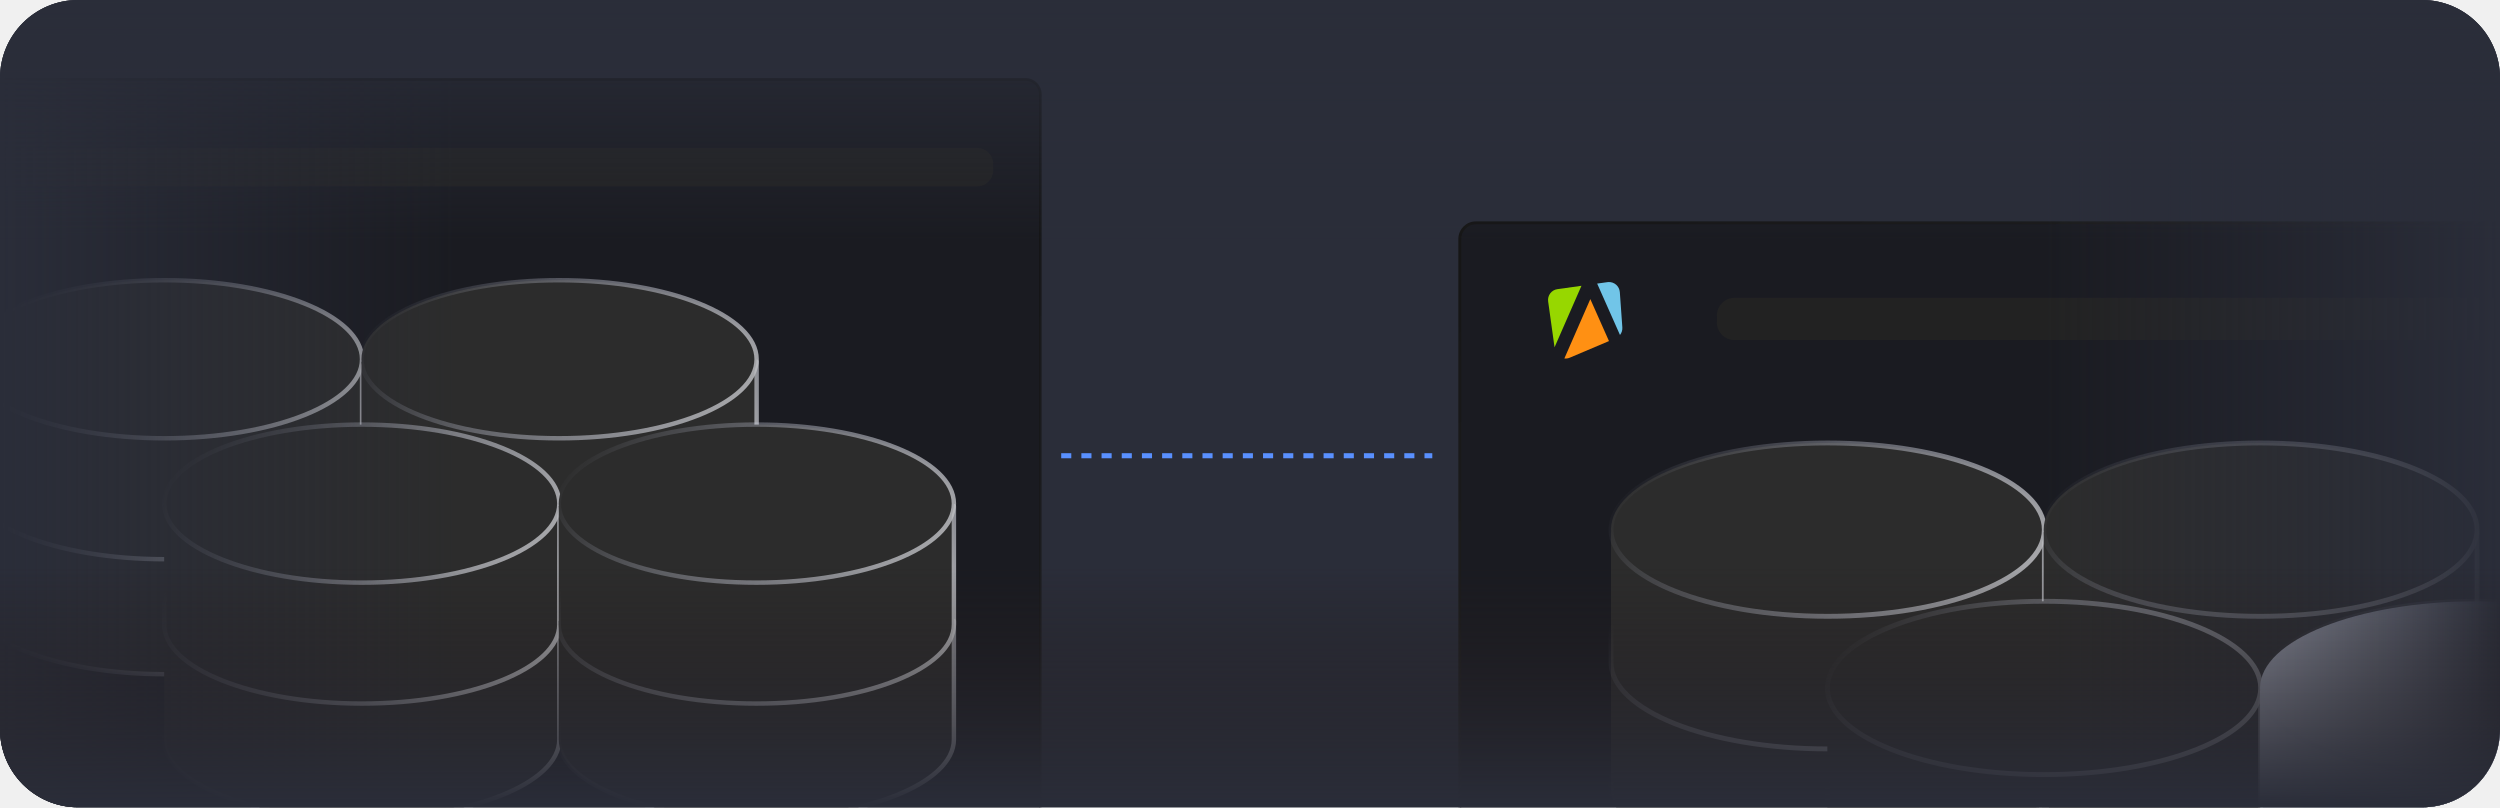
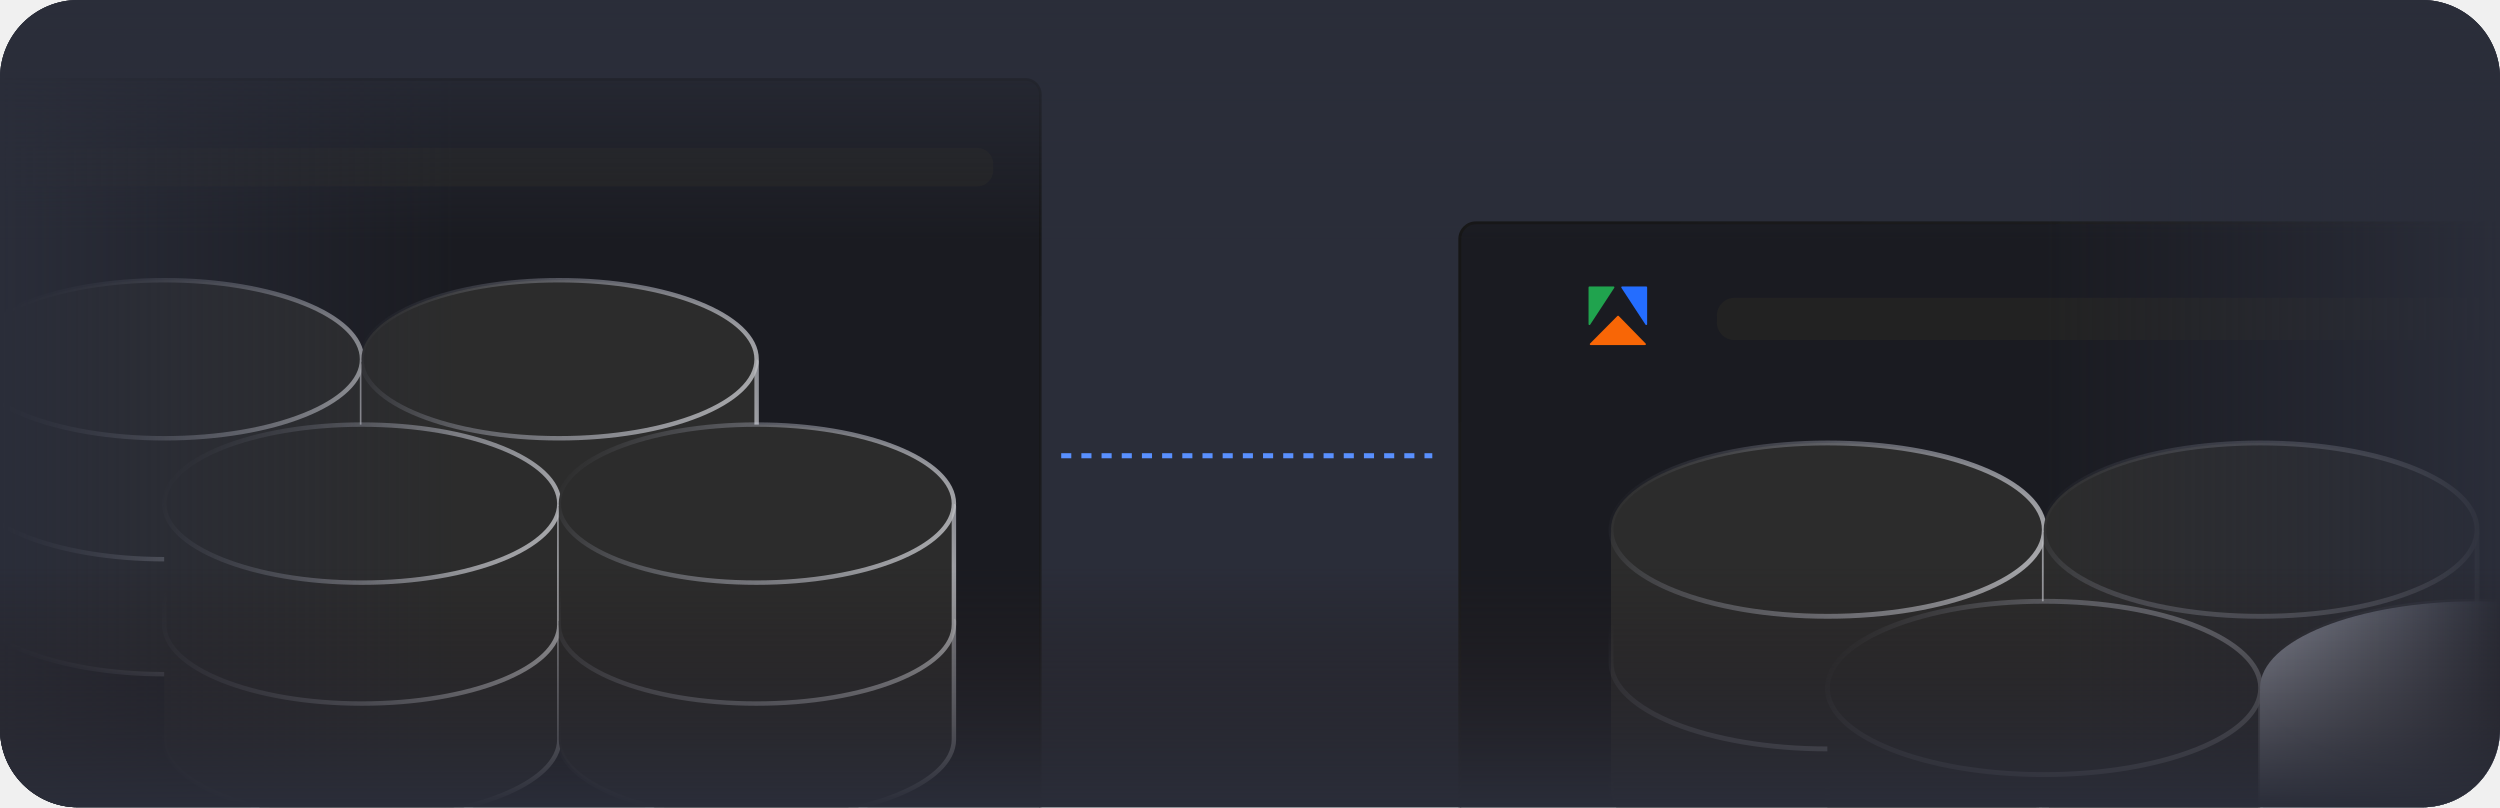
<svg xmlns="http://www.w3.org/2000/svg" width="384" height="124" viewBox="0 0 384 124" fill="none">
  <g clip-path="url(#clip0_2165_34533)">
    <rect width="384" height="124" rx="12" fill="#2A2D39" />
    <g clip-path="url(#clip1_2165_34533)">
      <rect x="224.226" y="34.226" width="226.549" height="139.362" rx="2.482" fill="#1A1B21" stroke="url(#paint0_linear_2165_34533)" stroke-width="0.451" />
      <rect x="263.716" y="45.752" width="179.123" height="6.484" rx="2.708" fill="#222222" />
+       <g clip-path="url(#clip2_2165_34533)">
+         <path d="M249.161 44H252.864C252.939 44 253 44.061 253 44.136V49.794C253 49.93 252.824 49.983 252.75 49.869L249.047 44.211C248.988 44.12 249.053 44 249.161 44Z" fill="#246DFF" />
+         <path d="M247.839 44H244.136C244.061 44 244 44.061 244 44.136V49.794C244 49.93 244.176 49.983 244.25 49.869L247.953 44.211C248.012 44.12 247.947 44 247.839 44Z" fill="#20A34E" />
+         <path d="M248.437 48.53L244.231 52.768C244.145 52.854 244.206 53 244.327 53H252.676C252.797 53 252.858 52.855 252.773 52.768L248.631 48.531C248.578 48.476 248.49 48.476 248.437 48.53Z" fill="#F86606" />
+       </g>
      <path d="M247.45 101.12V121.088C247.45 128.439 262.351 134.4 280.73 134.4C299.11 134.4 314.01 128.439 314.01 121.088V101.12" fill="#2C2C2C" />
      <path d="M247.45 101.12V121.088C247.45 128.439 262.351 134.4 280.73 134.4C299.11 134.4 314.01 128.439 314.01 121.088V101.12" stroke="url(#paint1_linear_2165_34533)" stroke-width="0.748" stroke-linecap="round" stroke-linejoin="round" />
      <path d="M247.45 81.757V101.722C247.45 109.073 262.351 115.034 280.73 115.034C299.11 115.034 314.01 109.076 314.01 101.722V81.757" fill="#2C2C2C" />
      <path d="M247.45 81.757V101.722C247.45 109.073 262.351 115.034 280.73 115.034C299.11 115.034 314.01 109.076 314.01 101.722V81.757" stroke="url(#paint2_linear_2165_34533)" stroke-width="0.748" stroke-linecap="round" stroke-linejoin="round" />
      <path d="M280.73 94.665C299.11 94.665 314.01 88.706 314.01 81.353C314.01 74.001 299.11 68.041 280.73 68.041C262.35 68.041 247.45 74.001 247.45 81.353C247.45 88.706 262.35 94.665 280.73 94.665Z" fill="#2C2C2C" stroke="url(#paint3_linear_2165_34533)" stroke-width="0.748" stroke-linecap="round" stroke-linejoin="round" />
      <path d="M313.912 101.12V121.088C313.912 128.439 328.813 134.4 347.192 134.4C365.572 134.4 380.472 128.439 380.472 121.088V101.12" fill="#2C2C2C" />
      <path d="M313.912 101.12V121.088C313.912 128.439 328.813 134.4 347.192 134.4C365.572 134.4 380.472 128.439 380.472 121.088V101.12" stroke="url(#paint4_linear_2165_34533)" stroke-width="0.748" stroke-linecap="round" stroke-linejoin="round" />
      <path d="M313.912 81.757V101.722C313.912 109.073 328.813 115.034 347.192 115.034C365.572 115.034 380.472 109.076 380.472 101.722V81.757" fill="#2C2C2C" />
      <path d="M313.912 81.757V101.722C313.912 109.073 328.813 115.034 347.192 115.034C365.572 115.034 380.472 109.076 380.472 101.722V81.757" stroke="url(#paint5_linear_2165_34533)" stroke-width="0.748" stroke-linecap="round" stroke-linejoin="round" />
      <path d="M347.192 94.665C365.572 94.665 380.472 88.706 380.472 81.353C380.472 74.001 365.572 68.041 347.192 68.041C328.812 68.041 313.912 74.001 313.912 81.353C313.912 88.706 328.812 94.665 347.192 94.665Z" fill="#2C2C2C" stroke="url(#paint6_linear_2165_34533)" stroke-width="0.748" stroke-linecap="round" stroke-linejoin="round" />
      <path d="M280.681 106.072V126.037C280.681 133.389 295.581 139.349 313.961 139.349C332.34 139.349 347.241 133.391 347.241 126.037V106.072" fill="#2C2C2C" />
      <path d="M280.681 106.072V126.037C280.681 133.389 295.581 139.349 313.961 139.349C332.34 139.349 347.241 133.391 347.241 126.037V106.072" stroke="url(#paint7_linear_2165_34533)" stroke-width="0.748" stroke-linecap="round" stroke-linejoin="round" />
      <path d="M313.961 118.981C332.341 118.981 347.241 113.021 347.241 105.669C347.241 98.317 332.341 92.357 313.961 92.357C295.581 92.357 280.681 98.317 280.681 105.669C280.681 113.021 295.581 118.981 313.961 118.981Z" fill="#2C2C2C" stroke="url(#paint8_linear_2165_34533)" stroke-width="0.748" stroke-linecap="round" stroke-linejoin="round" />
      <path d="M347.144 106.072V126.037C347.144 133.389 362.044 139.349 380.424 139.349C398.803 139.349 413.704 133.391 413.704 126.037V106.072" fill="#E5EBFD" />
      <path d="M347.144 106.072V126.037C347.144 133.389 362.044 139.349 380.424 139.349C398.803 139.349 413.704 133.391 413.704 126.037V106.072" stroke="url(#paint9_linear_2165_34533)" stroke-width="0.748" stroke-linecap="round" stroke-linejoin="round" />
      <path d="M380.424 118.981C398.804 118.981 413.704 113.021 413.704 105.669C413.704 98.317 398.804 92.357 380.424 92.357C362.044 92.357 347.144 98.317 347.144 105.669C347.144 113.021 362.044 118.981 380.424 118.981Z" fill="#E5EBFD" stroke="url(#paint10_linear_2165_34533)" stroke-width="0.748" stroke-linecap="round" stroke-linejoin="round" />
-       <path d="M239.213 44.415C238.776 44.475 238.382 44.708 238.116 45.061C237.85 45.414 237.735 45.858 237.795 46.297L238.778 53.347L242.913 43.896L239.213 44.415Z" fill="#97D700" />
-       <path d="M249.192 50.289L248.805 44.869C248.772 44.428 248.567 44.018 248.235 43.729C247.902 43.44 247.469 43.294 247.03 43.325C246.993 43.326 246.956 43.33 246.919 43.337L245.323 43.558L248.829 51.454C249.092 51.126 249.222 50.71 249.192 50.289Z" fill="#71C5E8" />
-       <path d="M240.286 55.063C240.569 55.095 240.856 55.053 241.118 54.941L247.138 52.389L244.273 45.943L240.286 55.063Z" fill="#FF9013" />
    </g>
-     <g clip-path="url(#clip2_2165_34533)">
+     <g clip-path="url(#clip3_2165_34533)">
      <rect x="-46.794" y="12.206" width="206.588" height="127.083" rx="2.263" fill="#1A1B21" stroke="url(#paint11_linear_2165_34533)" stroke-width="0.412" />
      <rect x="-10.783" y="22.717" width="163.341" height="5.913" rx="2.469" fill="#222222" />
      <path d="M-5.087 73.206V91.415C-5.087 98.118 8.501 103.554 25.261 103.554C42.021 103.554 55.609 98.118 55.609 91.415V73.206" fill="#2C2C2C" />
      <path d="M-5.087 73.206V91.415C-5.087 98.118 8.501 103.554 25.261 103.554C42.021 103.554 55.609 98.118 55.609 91.415V73.206" stroke="url(#paint12_linear_2165_34533)" stroke-width="0.682" stroke-linecap="round" stroke-linejoin="round" />
      <path d="M-5.087 55.549V73.755C-5.087 80.459 8.501 85.895 25.261 85.895C42.021 85.895 55.609 80.462 55.609 73.755V55.549" fill="#2C2C2C" />
      <path d="M-5.087 55.549V73.755C-5.087 80.459 8.501 85.895 25.261 85.895C42.021 85.895 55.609 80.462 55.609 73.755V55.549" stroke="url(#paint13_linear_2165_34533)" stroke-width="0.682" stroke-linecap="round" stroke-linejoin="round" />
      <path d="M25.261 67.32C42.022 67.32 55.609 61.886 55.609 55.181C55.609 48.477 42.022 43.042 25.261 43.042C8.5 43.042 -5.087 48.477 -5.087 55.181C-5.087 61.886 8.5 67.32 25.261 67.32Z" fill="#2C2C2C" stroke="url(#paint14_linear_2165_34533)" stroke-width="0.682" stroke-linecap="round" stroke-linejoin="round" />
      <path d="M55.52 73.206V91.415C55.52 98.118 69.107 103.554 85.867 103.554C102.628 103.554 116.215 98.118 116.215 91.415V73.206" fill="#2C2C2C" />
      <path d="M55.52 73.206V91.415C55.52 98.118 69.107 103.554 85.867 103.554C102.628 103.554 116.215 98.118 116.215 91.415V73.206" stroke="url(#paint15_linear_2165_34533)" stroke-width="0.682" stroke-linecap="round" stroke-linejoin="round" />
      <path d="M55.52 55.549V73.755C55.52 80.459 69.107 85.895 85.867 85.895C102.628 85.895 116.215 80.462 116.215 73.755V55.549" fill="#2C2C2C" />
      <path d="M55.52 55.549V73.755C55.52 80.459 69.107 85.895 85.867 85.895C102.628 85.895 116.215 80.462 116.215 73.755V55.549" stroke="url(#paint16_linear_2165_34533)" stroke-width="0.682" stroke-linecap="round" stroke-linejoin="round" />
      <path d="M85.867 67.32C102.628 67.32 116.215 61.886 116.215 55.181C116.215 48.477 102.628 43.042 85.867 43.042C69.107 43.042 55.52 48.477 55.52 55.181C55.52 61.886 69.107 67.32 85.867 67.32Z" fill="#2C2C2C" stroke="url(#paint17_linear_2165_34533)" stroke-width="0.682" stroke-linecap="round" stroke-linejoin="round" />
      <path d="M25.217 95.379V113.588C25.217 120.291 38.804 125.727 55.565 125.727C72.325 125.727 85.912 120.291 85.912 113.588V95.379" fill="#2C2C2C" />
      <path d="M25.217 95.379V113.588C25.217 120.291 38.804 125.727 55.565 125.727C72.325 125.727 85.912 120.291 85.912 113.588V95.379" stroke="url(#paint18_linear_2165_34533)" stroke-width="0.682" stroke-linecap="round" stroke-linejoin="round" />
      <path d="M25.217 77.722V95.928C25.217 102.632 38.804 108.068 55.565 108.068C72.325 108.068 85.912 102.635 85.912 95.928V77.722" fill="#2C2C2C" />
      <path d="M25.217 77.722V95.928C25.217 102.632 38.804 108.068 55.565 108.068C72.325 108.068 85.912 102.635 85.912 95.928V77.722" stroke="url(#paint19_linear_2165_34533)" stroke-width="0.682" stroke-linecap="round" stroke-linejoin="round" />
      <path d="M55.565 89.494C72.325 89.494 85.912 84.059 85.912 77.355C85.912 70.65 72.325 65.215 55.565 65.215C38.804 65.215 25.217 70.65 25.217 77.355C25.217 84.059 38.804 89.494 55.565 89.494Z" fill="#2C2C2C" stroke="url(#paint20_linear_2165_34533)" stroke-width="0.682" stroke-linecap="round" stroke-linejoin="round" />
      <path d="M85.822 95.379V113.588C85.822 120.291 99.41 125.727 116.17 125.727C132.93 125.727 146.518 120.291 146.518 113.588V95.379" fill="#2C2C2C" />
      <path d="M85.822 95.379V113.588C85.822 120.291 99.41 125.727 116.17 125.727C132.93 125.727 146.518 120.291 146.518 113.588V95.379" stroke="url(#paint21_linear_2165_34533)" stroke-width="0.682" stroke-linecap="round" stroke-linejoin="round" />
      <path d="M85.822 77.722V95.928C85.822 102.632 99.41 108.068 116.17 108.068C132.93 108.068 146.518 102.635 146.518 95.928V77.722" fill="#2C2C2C" />
      <path d="M85.822 77.722V95.928C85.822 102.632 99.41 108.068 116.17 108.068C132.93 108.068 146.518 102.635 146.518 95.928V77.722" stroke="url(#paint22_linear_2165_34533)" stroke-width="0.682" stroke-linecap="round" stroke-linejoin="round" />
      <path d="M116.17 89.493C132.931 89.493 146.518 84.059 146.518 77.354C146.518 70.65 132.931 65.215 116.17 65.215C99.409 65.215 85.822 70.65 85.822 77.354C85.822 84.059 99.409 89.493 116.17 89.493Z" fill="#2C2C2C" stroke="url(#paint23_linear_2165_34533)" stroke-width="0.682" stroke-linecap="round" stroke-linejoin="round" />
    </g>
    <path d="M163 70H220" stroke="#5990FF" stroke-width="0.777" stroke-dasharray="1.55 1.55" />
    <rect width="70" height="124" fill="url(#paint24_linear_2165_34533)" />
    <rect width="70" height="124" transform="matrix(-1 0 0 1 384 0)" fill="url(#paint25_linear_2165_34533)" />
    <rect width="384" height="37" fill="url(#paint26_linear_2165_34533)" />
    <rect width="384" height="37" transform="matrix(1 0 0 -1 0 124)" fill="url(#paint27_linear_2165_34533)" />
  </g>
  <defs>
    <linearGradient id="paint0_linear_2165_34533" x1="451" y1="173.813" x2="350.19" y2="-28.789" gradientUnits="userSpaceOnUse">
      <stop stop-color="#323232" stop-opacity="0.58" />
      <stop offset="0.958" stop-color="#161616" />
    </linearGradient>
    <linearGradient id="paint1_linear_2165_34533" x1="305.942" y1="155.578" x2="253.501" y2="111.205" gradientUnits="userSpaceOnUse">
      <stop stop-color="#C7C7C7" />
      <stop offset="1" stop-color="#CFD4EB" stop-opacity="0" />
    </linearGradient>
    <linearGradient id="paint2_linear_2165_34533" x1="304.732" y1="129.358" x2="255.518" y2="86.598" gradientUnits="userSpaceOnUse">
      <stop stop-color="#C6C6C6" />
      <stop offset="1" stop-color="#CFD4EB" stop-opacity="0" />
    </linearGradient>
    <linearGradient id="paint3_linear_2165_34533" x1="316.027" y1="103.54" x2="254.711" y2="65.218" gradientUnits="userSpaceOnUse">
      <stop stop-color="#BABABA" />
      <stop offset="1" stop-color="#CFD4EB" stop-opacity="0" />
    </linearGradient>
    <linearGradient id="paint4_linear_2165_34533" x1="372.404" y1="155.578" x2="319.963" y2="111.205" gradientUnits="userSpaceOnUse">
      <stop stop-color="#C7C7C7" />
      <stop offset="1" stop-color="#CFD4EB" stop-opacity="0" />
    </linearGradient>
    <linearGradient id="paint5_linear_2165_34533" x1="371.194" y1="129.358" x2="321.98" y2="86.598" gradientUnits="userSpaceOnUse">
      <stop stop-color="#C6C6C6" />
      <stop offset="1" stop-color="#CFD4EB" stop-opacity="0" />
    </linearGradient>
    <linearGradient id="paint6_linear_2165_34533" x1="382.489" y1="103.54" x2="321.173" y2="65.218" gradientUnits="userSpaceOnUse">
      <stop stop-color="#BABABA" />
      <stop offset="1" stop-color="#CFD4EB" stop-opacity="0" />
    </linearGradient>
    <linearGradient id="paint7_linear_2165_34533" x1="337.963" y1="153.673" x2="288.749" y2="110.913" gradientUnits="userSpaceOnUse">
      <stop stop-color="#C6C6C6" />
      <stop offset="1" stop-color="#CFD4EB" stop-opacity="0" />
    </linearGradient>
    <linearGradient id="paint8_linear_2165_34533" x1="349.258" y1="127.856" x2="287.942" y2="89.533" gradientUnits="userSpaceOnUse">
      <stop stop-color="#BABABA" />
      <stop offset="1" stop-color="#CFD4EB" stop-opacity="0" />
    </linearGradient>
    <linearGradient id="paint9_linear_2165_34533" x1="404.426" y1="153.673" x2="355.211" y2="110.913" gradientUnits="userSpaceOnUse">
      <stop stop-color="#A6B5F7" />
      <stop offset="1" stop-color="#CFD4EB" stop-opacity="0" />
    </linearGradient>
    <linearGradient id="paint10_linear_2165_34533" x1="415.721" y1="127.856" x2="354.405" y2="89.533" gradientUnits="userSpaceOnUse">
      <stop stop-color="#B7C4FF" />
      <stop offset="1" stop-color="#CFD4EB" stop-opacity="0" />
    </linearGradient>
    <linearGradient id="paint11_linear_2165_34533" x1="160" y1="139.495" x2="68.072" y2="-45.257" gradientUnits="userSpaceOnUse">
      <stop stop-color="#1C1C1C" stop-opacity="0.58" />
      <stop offset="0.958" stop-color="#0A0A0A" />
    </linearGradient>
    <linearGradient id="paint12_linear_2165_34533" x1="48.252" y1="122.866" x2="0.431" y2="82.402" gradientUnits="userSpaceOnUse">
      <stop stop-color="#C7C7C7" />
      <stop offset="1" stop-color="#CFD4EB" stop-opacity="0" />
    </linearGradient>
    <linearGradient id="paint13_linear_2165_34533" x1="47.148" y1="98.956" x2="2.27" y2="59.964" gradientUnits="userSpaceOnUse">
      <stop stop-color="#C6C6C6" />
      <stop offset="1" stop-color="#CFD4EB" stop-opacity="0" />
    </linearGradient>
    <linearGradient id="paint14_linear_2165_34533" x1="57.448" y1="75.413" x2="1.534" y2="40.467" gradientUnits="userSpaceOnUse">
      <stop stop-color="#BABABA" />
      <stop offset="1" stop-color="#CFD4EB" stop-opacity="0" />
    </linearGradient>
    <linearGradient id="paint15_linear_2165_34533" x1="108.858" y1="122.866" x2="61.037" y2="82.402" gradientUnits="userSpaceOnUse">
      <stop stop-color="#C7C7C7" />
      <stop offset="1" stop-color="#CFD4EB" stop-opacity="0" />
    </linearGradient>
    <linearGradient id="paint16_linear_2165_34533" x1="107.755" y1="98.956" x2="62.877" y2="59.964" gradientUnits="userSpaceOnUse">
      <stop stop-color="#C6C6C6" />
      <stop offset="1" stop-color="#CFD4EB" stop-opacity="0" />
    </linearGradient>
    <linearGradient id="paint17_linear_2165_34533" x1="118.055" y1="75.413" x2="62.141" y2="40.467" gradientUnits="userSpaceOnUse">
      <stop stop-color="#BABABA" />
      <stop offset="1" stop-color="#CFD4EB" stop-opacity="0" />
    </linearGradient>
    <linearGradient id="paint18_linear_2165_34533" x1="78.555" y1="145.039" x2="30.735" y2="104.575" gradientUnits="userSpaceOnUse">
      <stop stop-color="#C7C7C7" />
      <stop offset="1" stop-color="#CFD4EB" stop-opacity="0" />
    </linearGradient>
    <linearGradient id="paint19_linear_2165_34533" x1="77.452" y1="121.129" x2="32.574" y2="82.137" gradientUnits="userSpaceOnUse">
      <stop stop-color="#C6C6C6" />
      <stop offset="1" stop-color="#CFD4EB" stop-opacity="0" />
    </linearGradient>
    <linearGradient id="paint20_linear_2165_34533" x1="87.752" y1="97.586" x2="31.838" y2="62.64" gradientUnits="userSpaceOnUse">
      <stop stop-color="#BABABA" />
      <stop offset="1" stop-color="#CFD4EB" stop-opacity="0" />
    </linearGradient>
    <linearGradient id="paint21_linear_2165_34533" x1="139.161" y1="145.039" x2="91.34" y2="104.575" gradientUnits="userSpaceOnUse">
      <stop stop-color="#C7C7C7" />
      <stop offset="1" stop-color="#CFD4EB" stop-opacity="0" />
    </linearGradient>
    <linearGradient id="paint22_linear_2165_34533" x1="138.057" y1="121.129" x2="93.179" y2="82.137" gradientUnits="userSpaceOnUse">
      <stop stop-color="#C6C6C6" />
      <stop offset="1" stop-color="#CFD4EB" stop-opacity="0" />
    </linearGradient>
    <linearGradient id="paint23_linear_2165_34533" x1="148.357" y1="97.586" x2="92.444" y2="62.64" gradientUnits="userSpaceOnUse">
      <stop stop-color="#BABABA" />
      <stop offset="1" stop-color="#CFD4EB" stop-opacity="0" />
    </linearGradient>
    <linearGradient id="paint24_linear_2165_34533" x1="1.04308e-06" y1="62" x2="70" y2="62" gradientUnits="userSpaceOnUse">
      <stop stop-color="#2A2D39" />
      <stop offset="1" stop-color="#2A2D39" stop-opacity="0" />
    </linearGradient>
    <linearGradient id="paint25_linear_2165_34533" x1="1.04308e-06" y1="62" x2="70" y2="62" gradientUnits="userSpaceOnUse">
      <stop stop-color="#2A2D39" />
      <stop offset="1" stop-color="#2A2D39" stop-opacity="0" />
    </linearGradient>
    <linearGradient id="paint26_linear_2165_34533" x1="192" y1="0" x2="192" y2="37" gradientUnits="userSpaceOnUse">
      <stop stop-color="#2A2D39" />
      <stop offset="1" stop-color="#2A2D39" stop-opacity="0" />
    </linearGradient>
    <linearGradient id="paint27_linear_2165_34533" x1="192" y1="0" x2="192" y2="37" gradientUnits="userSpaceOnUse">
      <stop stop-color="#2A2D39" />
      <stop offset="1" stop-color="#211A1A" stop-opacity="0" />
    </linearGradient>
    <clipPath id="clip0_2165_34533">
      <rect width="384" height="124" rx="12" fill="white" />
    </clipPath>
    <clipPath id="clip1_2165_34533">
      <rect width="227" height="139.813" fill="white" transform="translate(224 34)" />
    </clipPath>
    <clipPath id="clip2_2165_34533">
+       <rect width="9" height="9" fill="white" transform="translate(244 44)" />
+     </clipPath>
+     <clipPath id="clip3_2165_34533">
      <rect width="207" height="127.495" fill="white" transform="translate(-47 12)" />
    </clipPath>
  </defs>
</svg>
